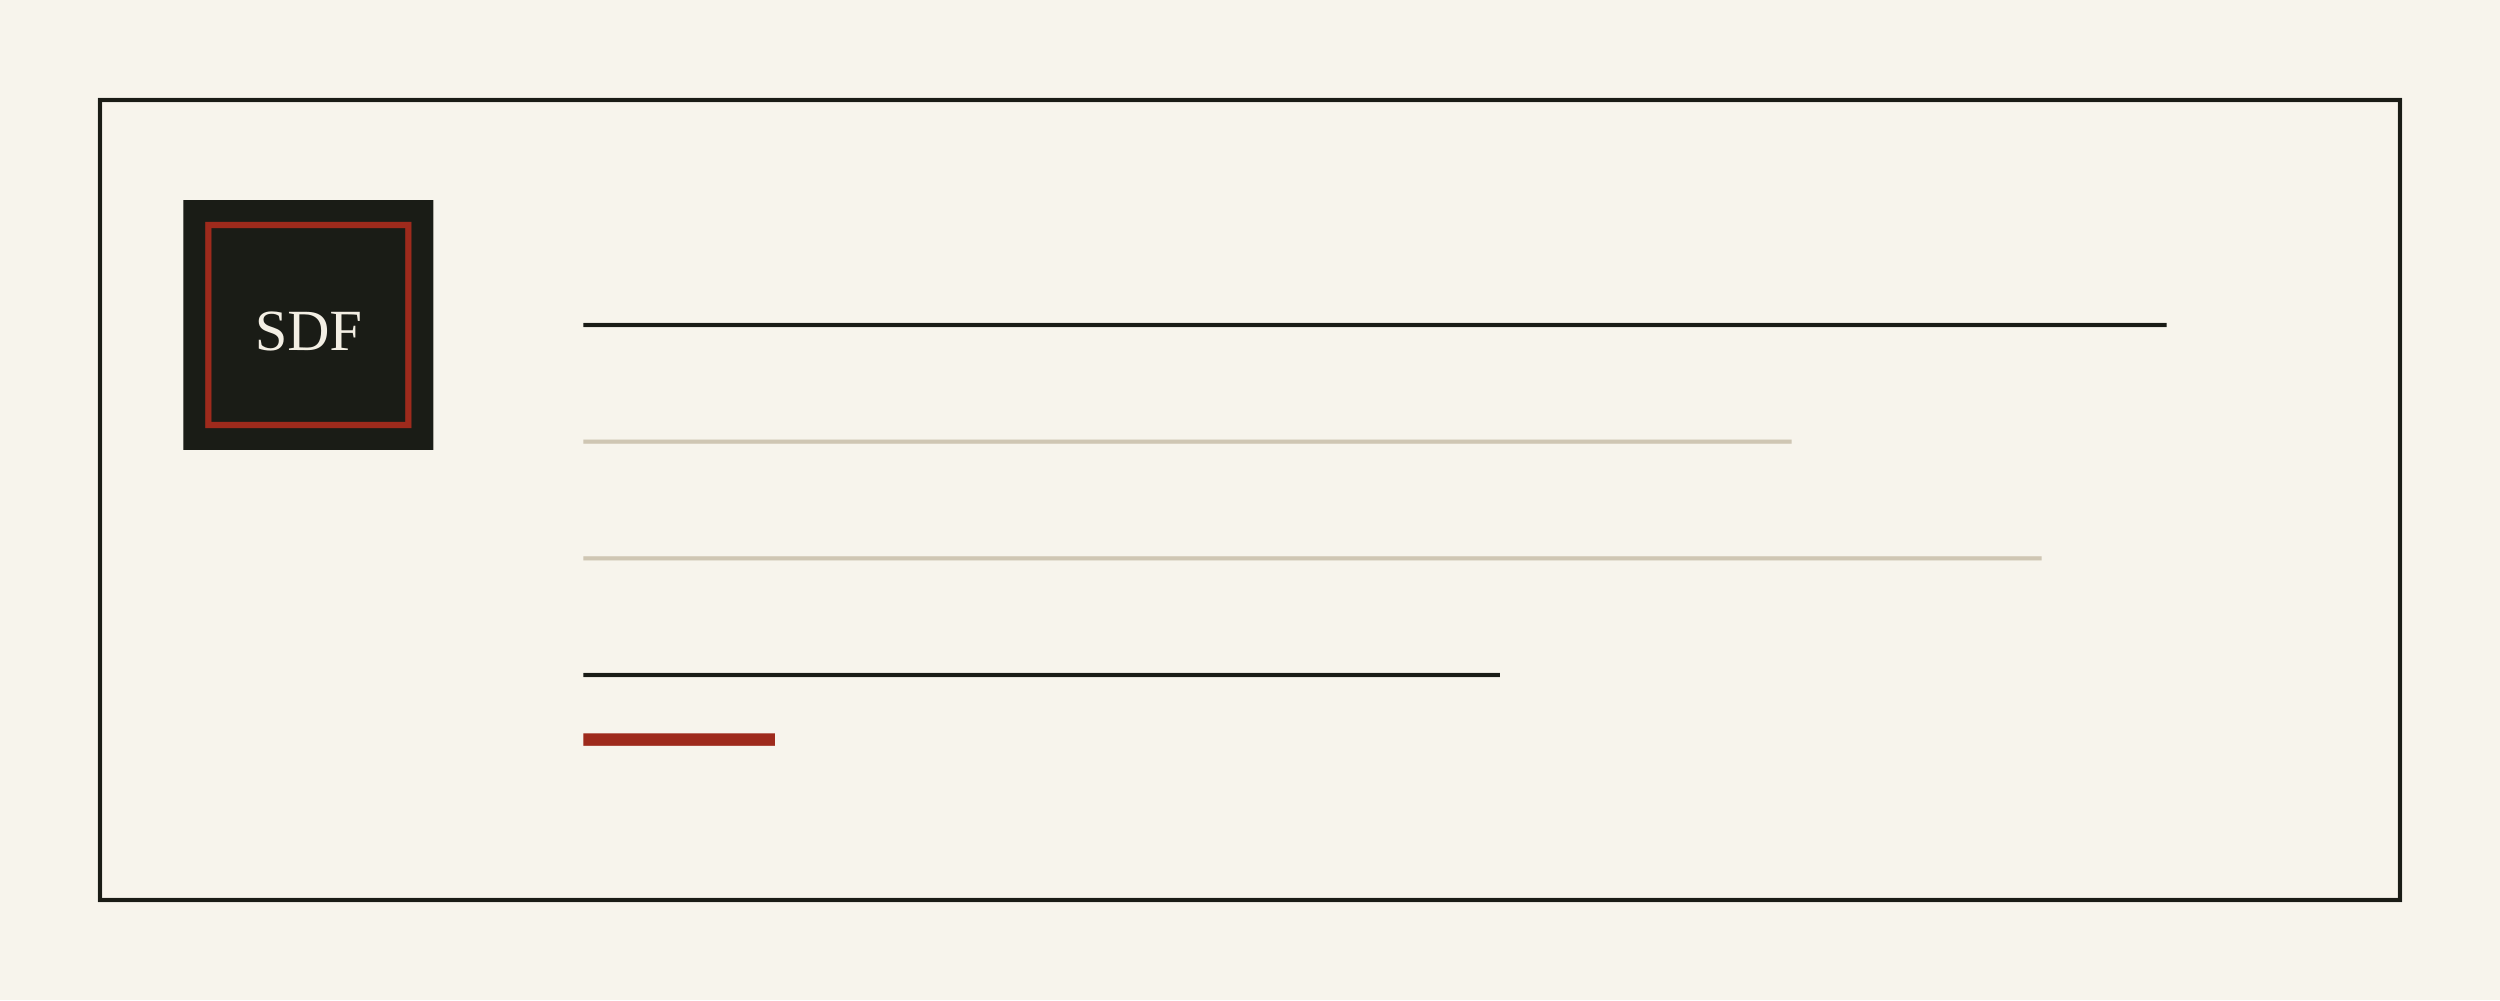
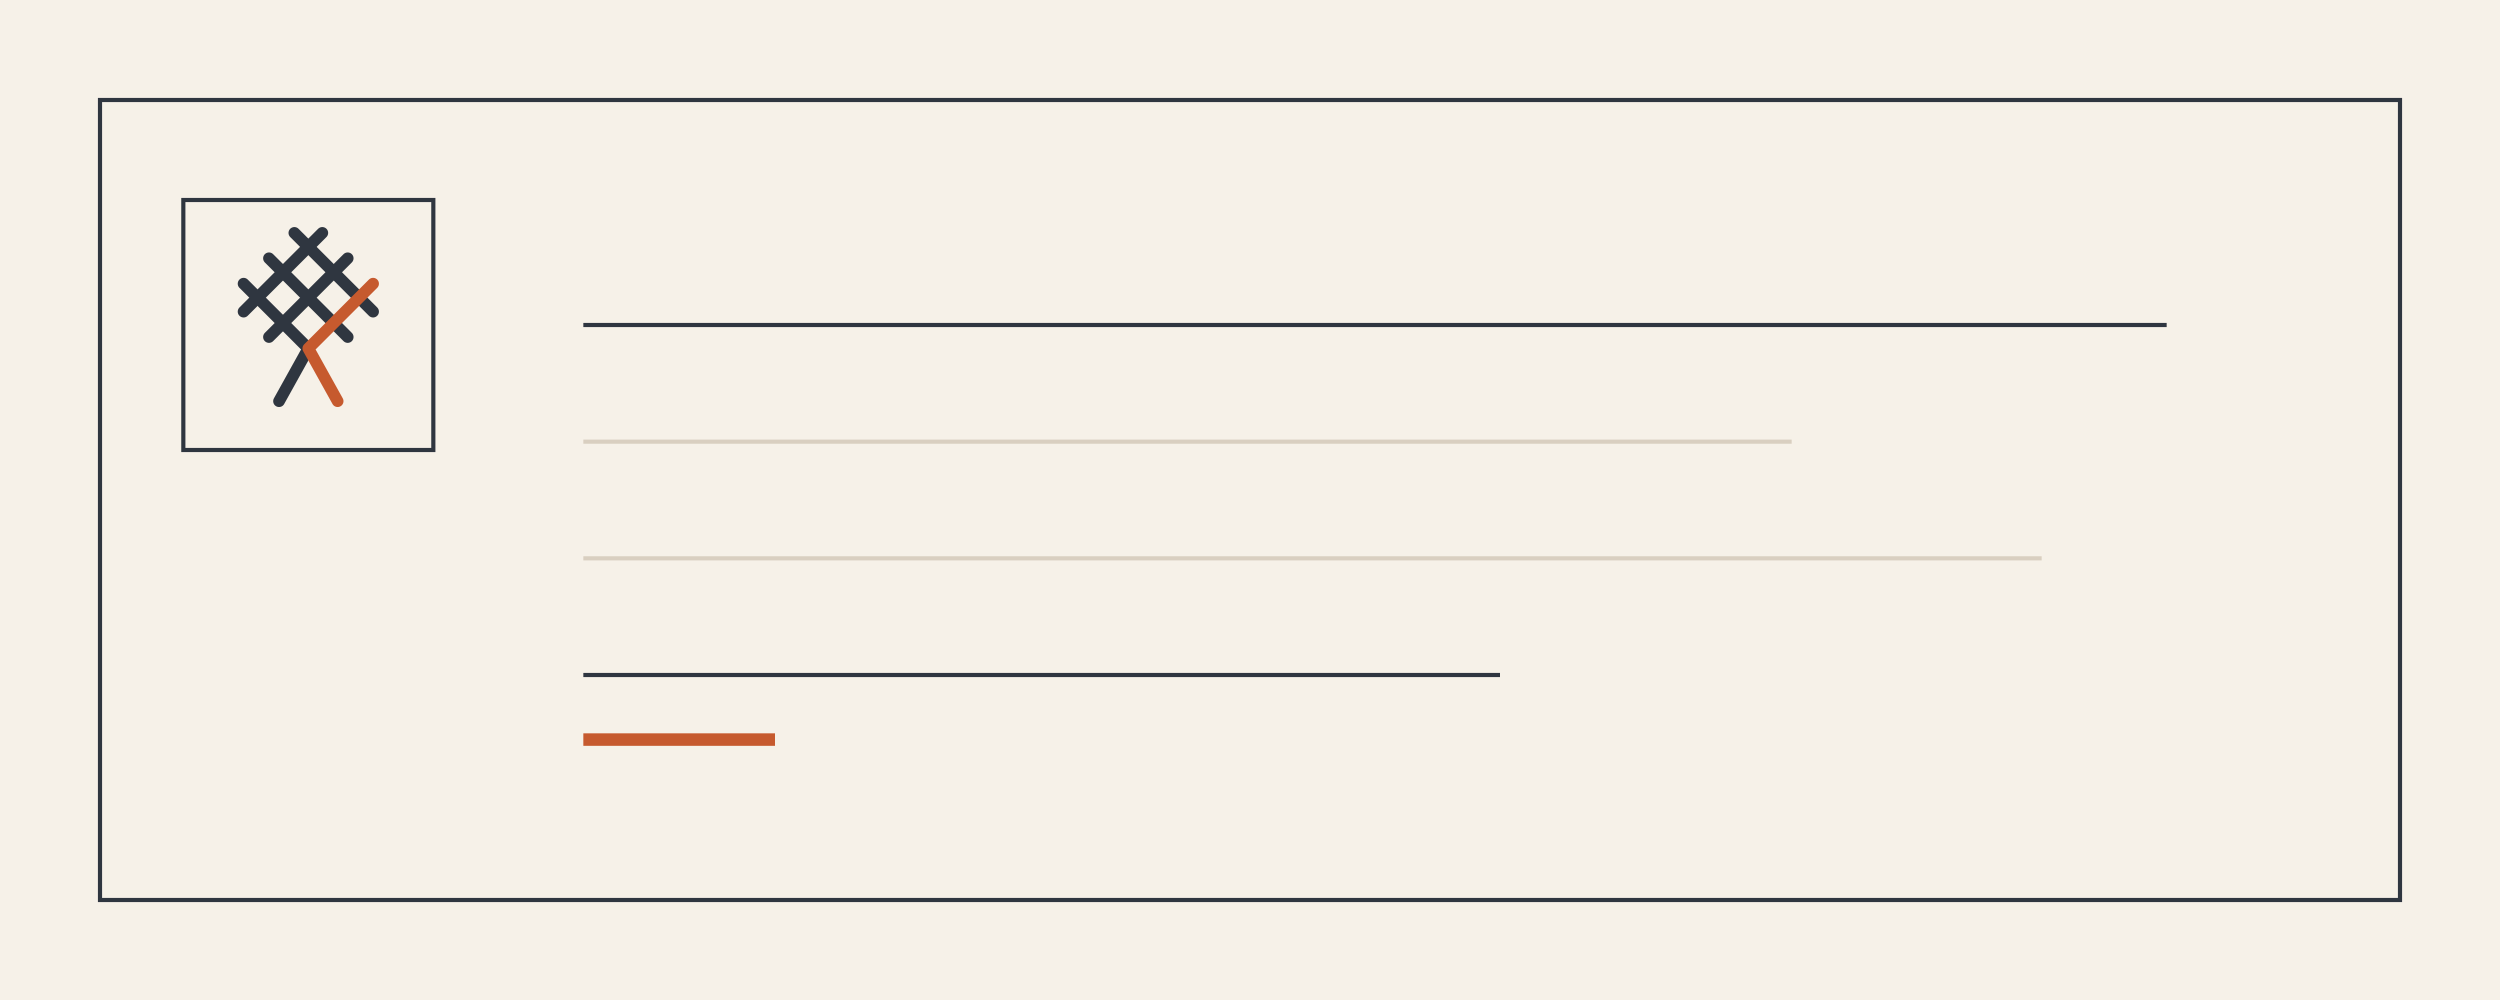
<svg xmlns="http://www.w3.org/2000/svg" aria-labelledby="heroTitle" role="img" viewBox="0 0 1200 480">
-   <rect width="1200" height="480" fill="#f7f4ec" />
-   <rect width="1104" height="384" x="48" y="48" fill="none" stroke="#1a1c16" stroke-width="2" />
-   <rect width="120" height="120" x="88" y="96" fill="#1a1c16" />
-   <rect width="96" height="96" x="100" y="108" fill="none" stroke="#9e2a1c" stroke-width="3" />
-   <text x="148" y="168" fill="#f3efe4" font-family="Georgia, 'Times New Roman', serif" font-size="28" text-anchor="middle">SDF</text>
-   <path stroke="#1a1c16" stroke-width="2" d="M280 156 H1040" />
-   <path stroke="#cfc6b3" stroke-width="2" d="M280 212 H860" />
-   <path stroke="#cfc6b3" stroke-width="2" d="M280 268 H980" />
-   <path stroke="#1a1c16" stroke-width="2" d="M280 324 H720" />
-   <rect width="92" height="6" x="280" y="352" fill="#9e2a1c" />
+   <rect width="1200" height="480" fill="#F6F1E8" />
+   <rect width="1104" height="384" x="48" y="48" fill="none" stroke="#2F3640" stroke-width="2" />
+   <svg x="88" y="96" width="120" height="120" viewBox="0 0 256 256">
+     <rect width="256" height="256" fill="#F6F1E8" />
+     <g fill="none" stroke="#2F3640" stroke-width="12" stroke-linecap="round" stroke-linejoin="round">
+       <path d="M113.7 33.7 L194.3 114.3" />
+       <path d="M87.7 59.7 L168.3 140.3" />
+       <path d="M61.7 85.7 L128.0 152.0" />
+       <path d="M142.3 33.7 L61.7 114.3" />
+       <path d="M168.3 59.7 L87.7 140.3" />
+       <path d="M128.0 152.0 L98.0 206.0" />
+     </g>
+     <path d="M194.3 85.7 L128.0 152.0 L158.0 206.0" fill="none" stroke="#C65A2E" stroke-width="12" stroke-linecap="round" stroke-linejoin="round" />
+   </svg>
+   <rect x="88" y="96" width="120" height="120" fill="none" stroke="#2F3640" stroke-width="2" />
+   <path stroke="#2F3640" stroke-width="2" d="M280 156 H1040" />
+   <path stroke="#D9CFC0" stroke-width="2" d="M280 212 H860" />
+   <path stroke="#D9CFC0" stroke-width="2" d="M280 268 H980" />
+   <path stroke="#2F3640" stroke-width="2" d="M280 324 H720" />
+   <rect width="92" height="6" x="280" y="352" fill="#C65A2E" />
</svg>
